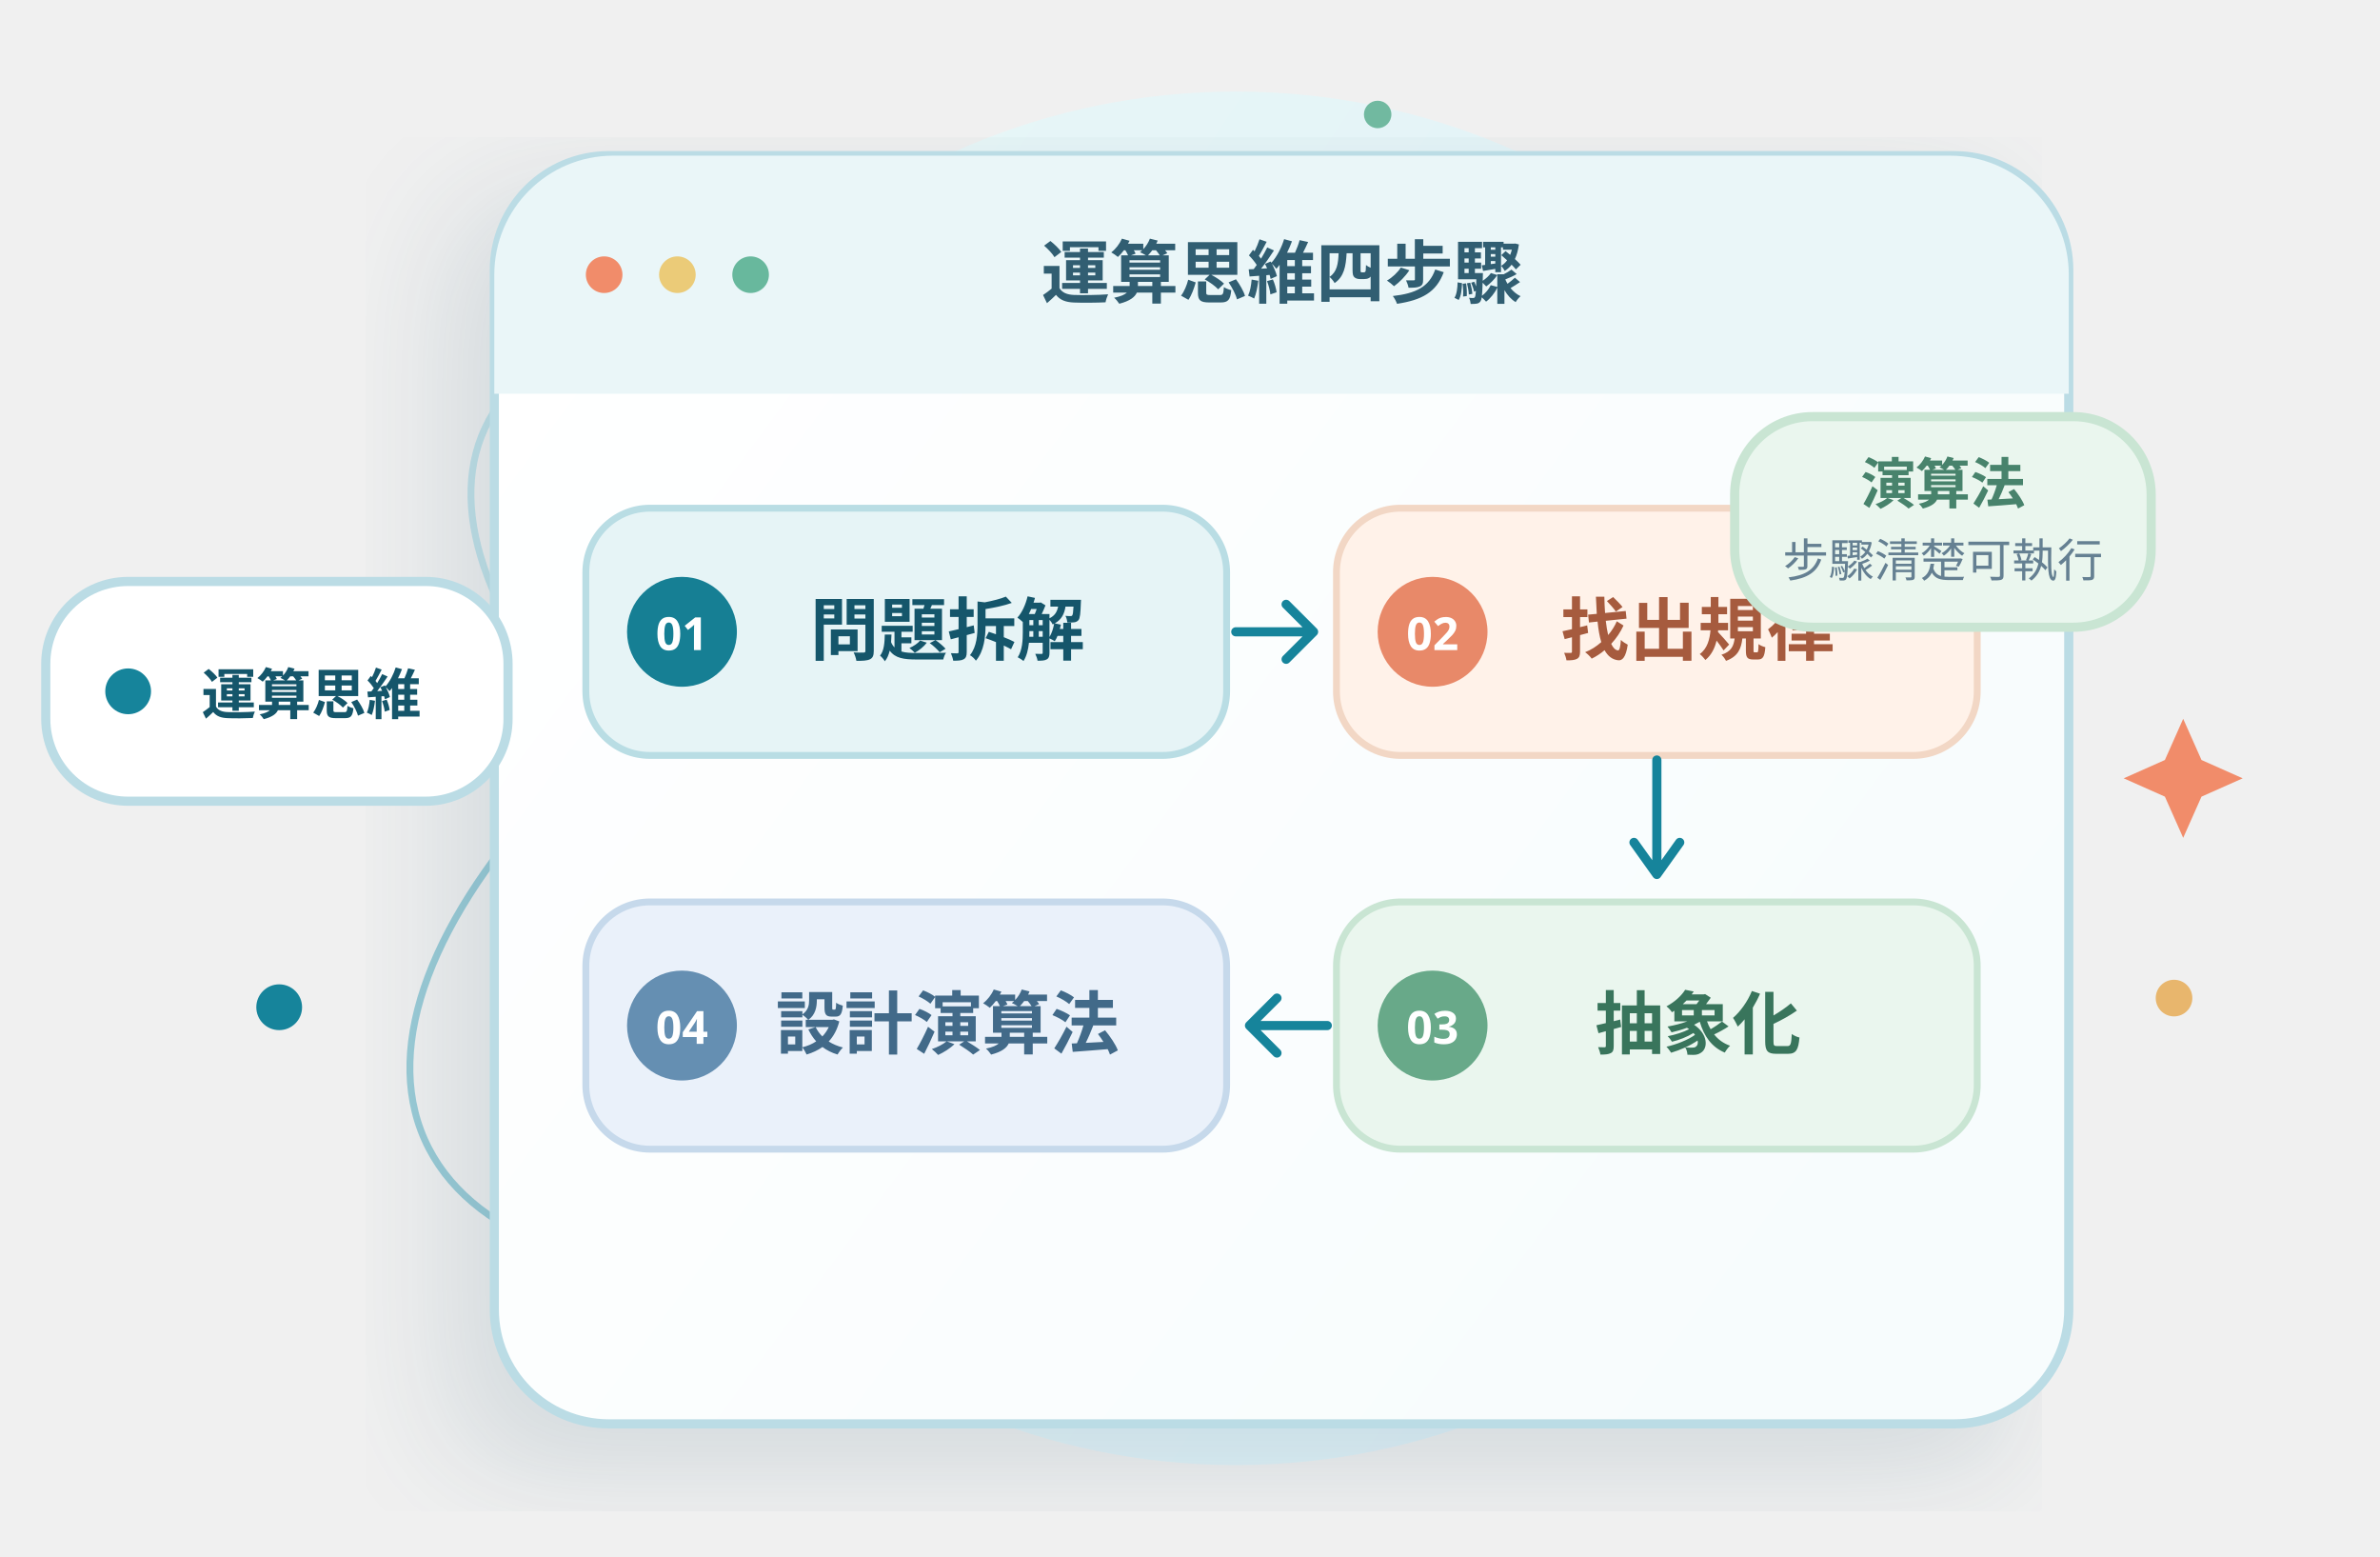
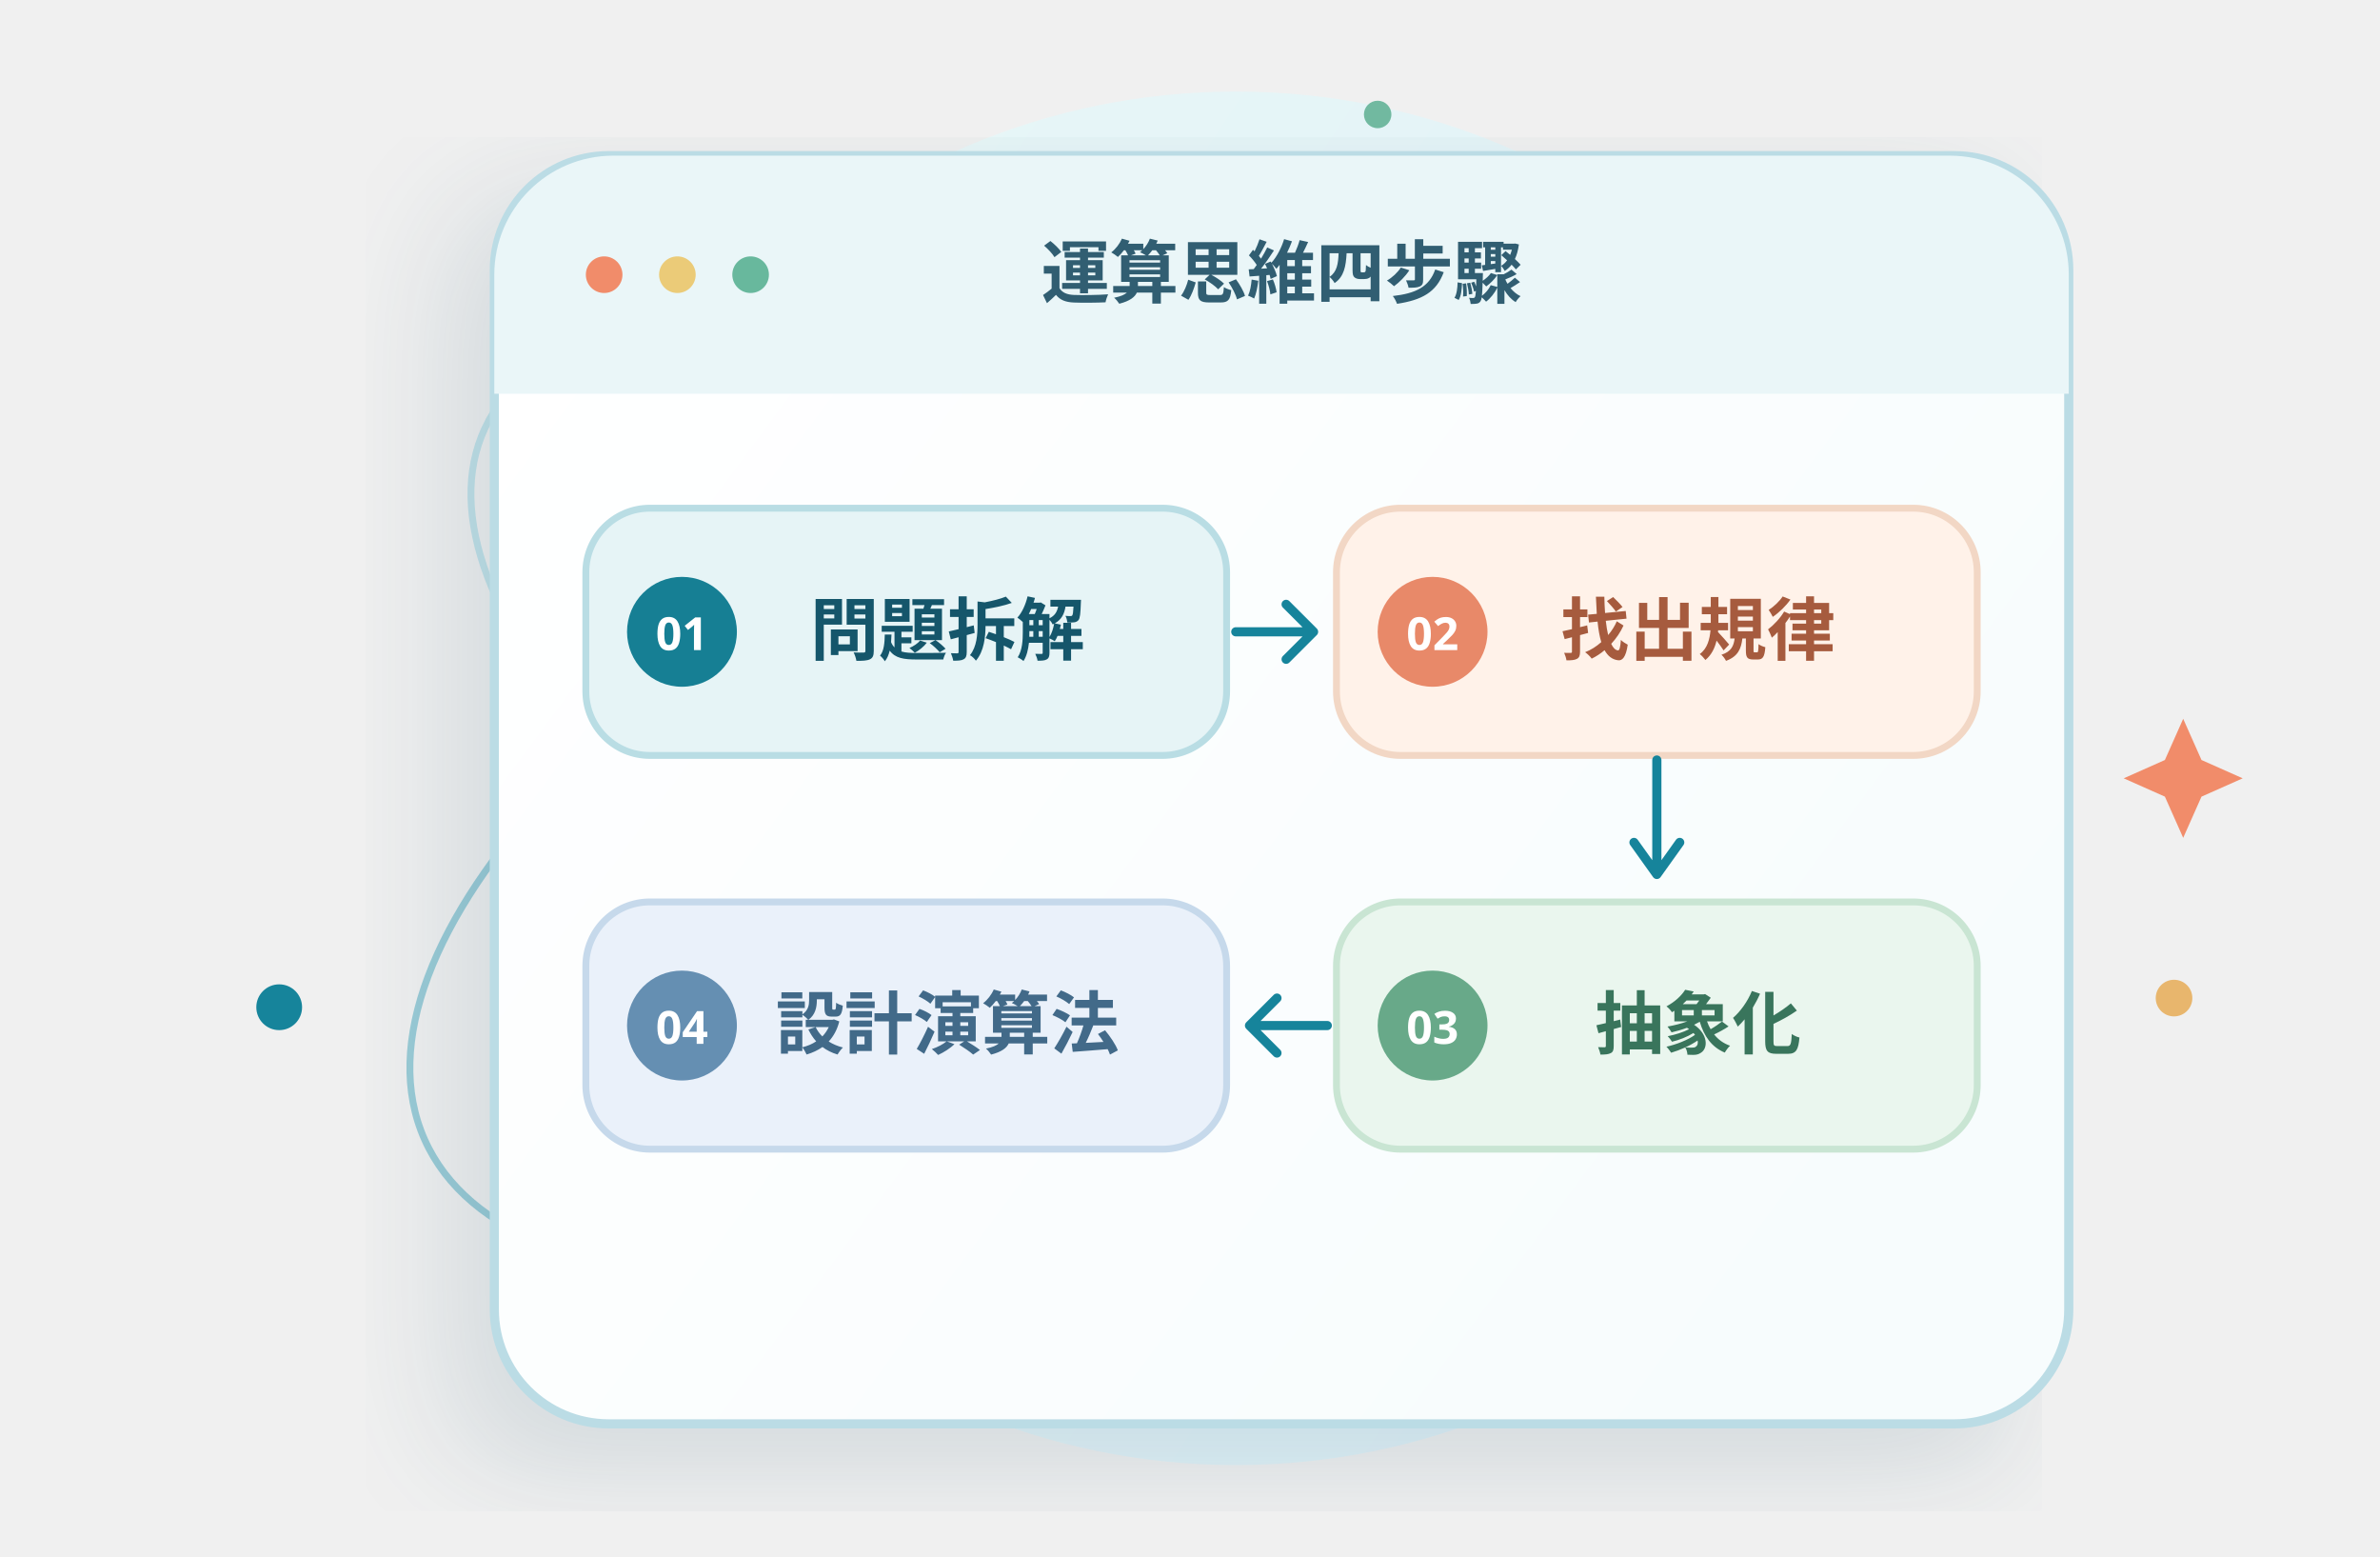
<svg xmlns="http://www.w3.org/2000/svg" viewBox="0 0 520 340" fill="none">
  <defs>
    <linearGradient id="wash" x1="54" y1="35" x2="468" y2="313" gradientUnits="userSpaceOnUse">
      <stop stop-color="#EAF8F8" />
      <stop offset="1" stop-color="#DDEFF6" />
    </linearGradient>
    <linearGradient id="screen" x1="115" y1="63" x2="405" y2="278" gradientUnits="userSpaceOnUse">
      <stop stop-color="#fff" />
      <stop offset="1" stop-color="#F7FCFD" />
    </linearGradient>
    <linearGradient id="accent" x1="176" y1="234" x2="348" y2="274" gradientUnits="userSpaceOnUse">
      <stop stop-color="#167F94" />
      <stop offset="1" stop-color="#11516A" />
    </linearGradient>
    <filter id="shadow" x="80" y="30" width="366" height="300" filterUnits="userSpaceOnUse" color-interpolation-filters="sRGB">
      <feGaussianBlur stdDeviation="13" />
    </filter>
  </defs>
  <circle cx="270" cy="170" r="150" fill="url(#wash)" />
  <circle cx="270" cy="170" r="132" stroke="#B5DCE5" stroke-dasharray="3 8" />
  <ellipse cx="270" cy="170" rx="194" ry="83" transform="rotate(-24 270 170)" stroke="#9ACBD6" stroke-width="1.5" />
  <ellipse cx="270" cy="170" rx="181" ry="75" transform="rotate(25 270 170)" stroke="#C2E1E8" stroke-width="1.5" />
  <rect x="96" y="40" width="348" height="285" rx="26" fill="#174962" opacity=".12" filter="url(#shadow)" />
  <rect x="108" y="34" width="344" height="277" rx="25" fill="url(#screen)" stroke="#BBDCE5" stroke-width="2" />
  <path d="M108 60c0-14.36 11.64-26 26-26h292c14.36 0 26 11.64 26 26v26H108V60Z" fill="#EAF6F8" />
  <circle cx="132" cy="60" r="4" fill="#F18C6A" />
  <circle cx="148" cy="60" r="4" fill="#EBCB78" />
  <circle cx="164" cy="60" r="4" fill="#68B89D" />
  <text x="280" y="65" text-anchor="middle" fill="#315E72" font-family="system-ui,'Noto Sans TC',sans-serif" font-size="15" font-weight="700">運算思維四步驟</text>
  <rect x="128" y="111" width="140" height="54" rx="14" fill="#E6F4F6" stroke="#B9DDE4" stroke-width="1.5" />
  <circle cx="149" cy="138" r="12" fill="#167F94" />
  <text x="149" y="142" text-anchor="middle" fill="#fff" font-family="system-ui,sans-serif" font-size="10" font-weight="800">01</text>
  <text x="207" y="143" text-anchor="middle" fill="#15566B" font-family="system-ui,'Noto Sans TC',sans-serif" font-size="15" font-weight="700">問題拆解</text>
  <path d="M270 138h17m-6-6 6 6-6 6" stroke="#16849B" stroke-width="2" stroke-linecap="round" stroke-linejoin="round" />
  <rect x="292" y="111" width="140" height="54" rx="14" fill="#FFF2E9" stroke="#F2D7C5" stroke-width="1.5" />
  <circle cx="313" cy="138" r="12" fill="#E88969" />
  <text x="313" y="142" text-anchor="middle" fill="#fff" font-family="system-ui,sans-serif" font-size="10" font-weight="800">02</text>
  <text x="371" y="143" text-anchor="middle" fill="#A65B3E" font-family="system-ui,'Noto Sans TC',sans-serif" font-size="15" font-weight="700">找出規律</text>
  <path d="M362 166v25m-5-7 5 7 5-7" stroke="#16849B" stroke-width="2" stroke-linecap="round" stroke-linejoin="round" />
  <rect x="292" y="197" width="140" height="54" rx="14" fill="#EAF6EE" stroke="#C9E5D3" stroke-width="1.5" />
  <circle cx="313" cy="224" r="12" fill="#68A989" />
  <text x="313" y="228" text-anchor="middle" fill="#fff" font-family="system-ui,sans-serif" font-size="10" font-weight="800">03</text>
  <text x="371" y="229" text-anchor="middle" fill="#39755C" font-family="system-ui,'Noto Sans TC',sans-serif" font-size="15" font-weight="700">抽象化</text>
  <path d="M290 224h-17m6-6-6 6 6 6" stroke="#16849B" stroke-width="2" stroke-linecap="round" stroke-linejoin="round" />
  <rect x="128" y="197" width="140" height="54" rx="14" fill="#EAF1FA" stroke="#C6D9EB" stroke-width="1.5" />
  <circle cx="149" cy="224" r="12" fill="#658FB2" />
  <text x="149" y="228" text-anchor="middle" fill="#fff" font-family="system-ui,sans-serif" font-size="10" font-weight="800">04</text>
  <text x="207" y="229" text-anchor="middle" fill="#426A89" font-family="system-ui,'Noto Sans TC',sans-serif" font-size="15" font-weight="700">設計演算法</text>
-   <rect x="10" y="127" width="101" height="48" rx="18" fill="#fff" stroke="#BBDCE5" stroke-width="2" />
-   <circle cx="28" cy="151" r="5" fill="#16849B" />
-   <text x="68" y="156" text-anchor="middle" fill="#15566B" font-family="system-ui,'Noto Sans TC',sans-serif" font-size="12" font-weight="700">運算思維</text>
-   <rect x="379" y="91" width="91" height="46" rx="17" fill="#EAF6EE" stroke="#C9E5D3" stroke-width="2" />
-   <text x="424.5" y="110" text-anchor="middle" fill="#48836C" font-family="system-ui,'Noto Sans TC',sans-serif" font-size="12" font-weight="700">演算法</text>
-   <text x="424.5" y="126" text-anchor="middle" fill="#658092" font-family="system-ui,'Noto Sans TC',sans-serif" font-size="10">步驟清楚可執行</text>
  <path d="m477 157 4 9 9 4-9 4-4 9-4-9-9-4 9-4 4-9Z" fill="#F18C6A" />
  <circle cx="61" cy="220" r="5" fill="#16849B" />
  <circle cx="475" cy="218" r="4" fill="#E8B66D" />
  <circle cx="301" cy="25" r="3" fill="#71B9A0" />
</svg>
